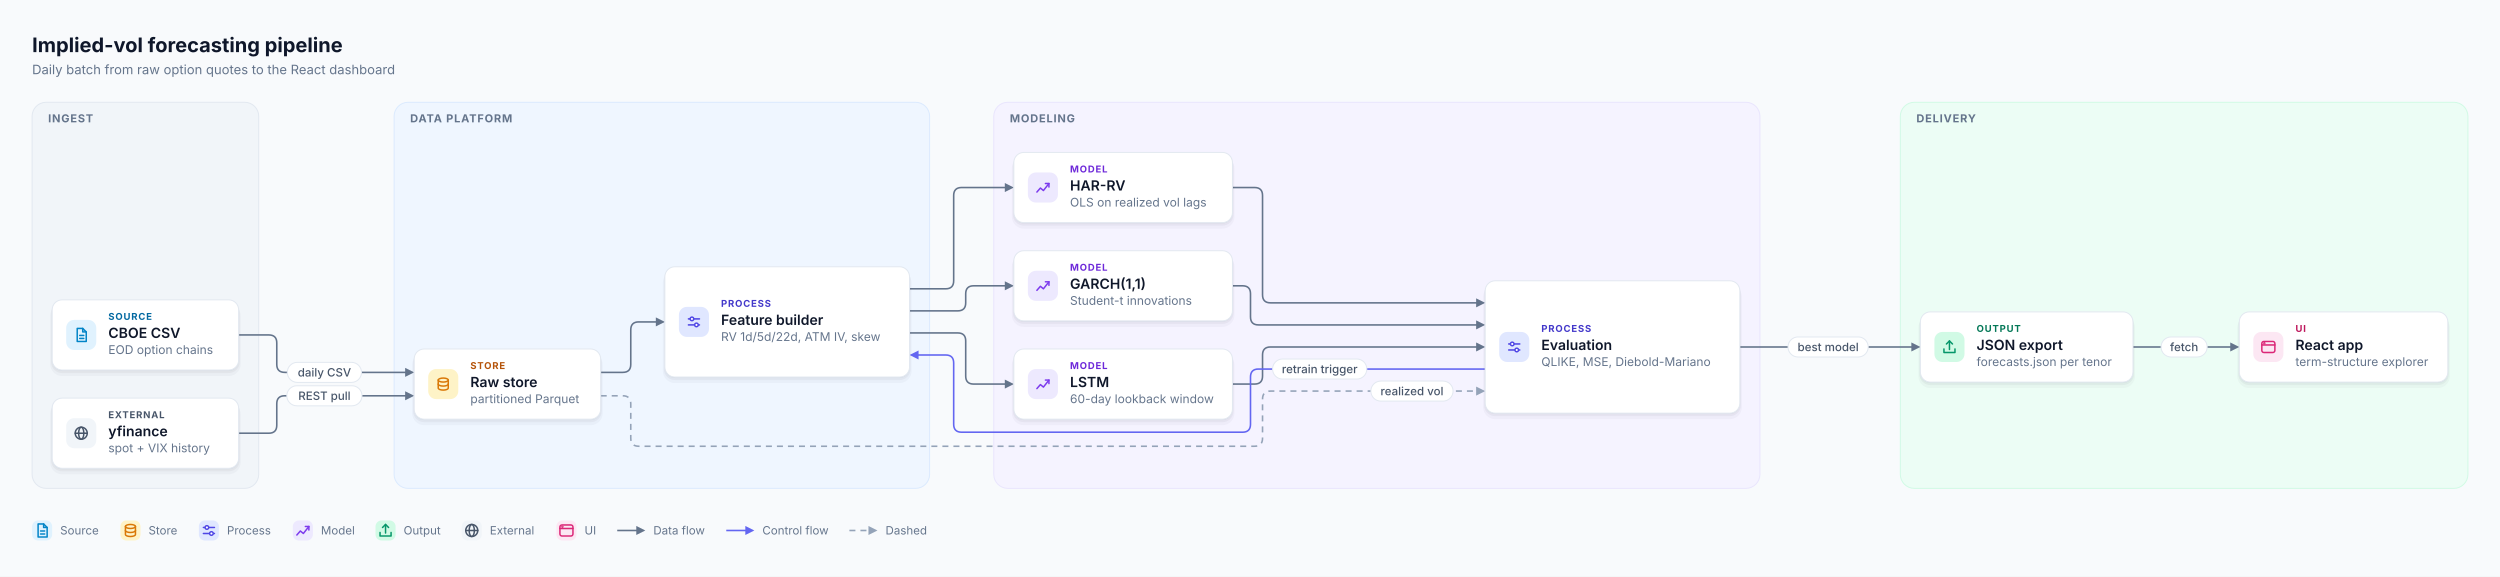
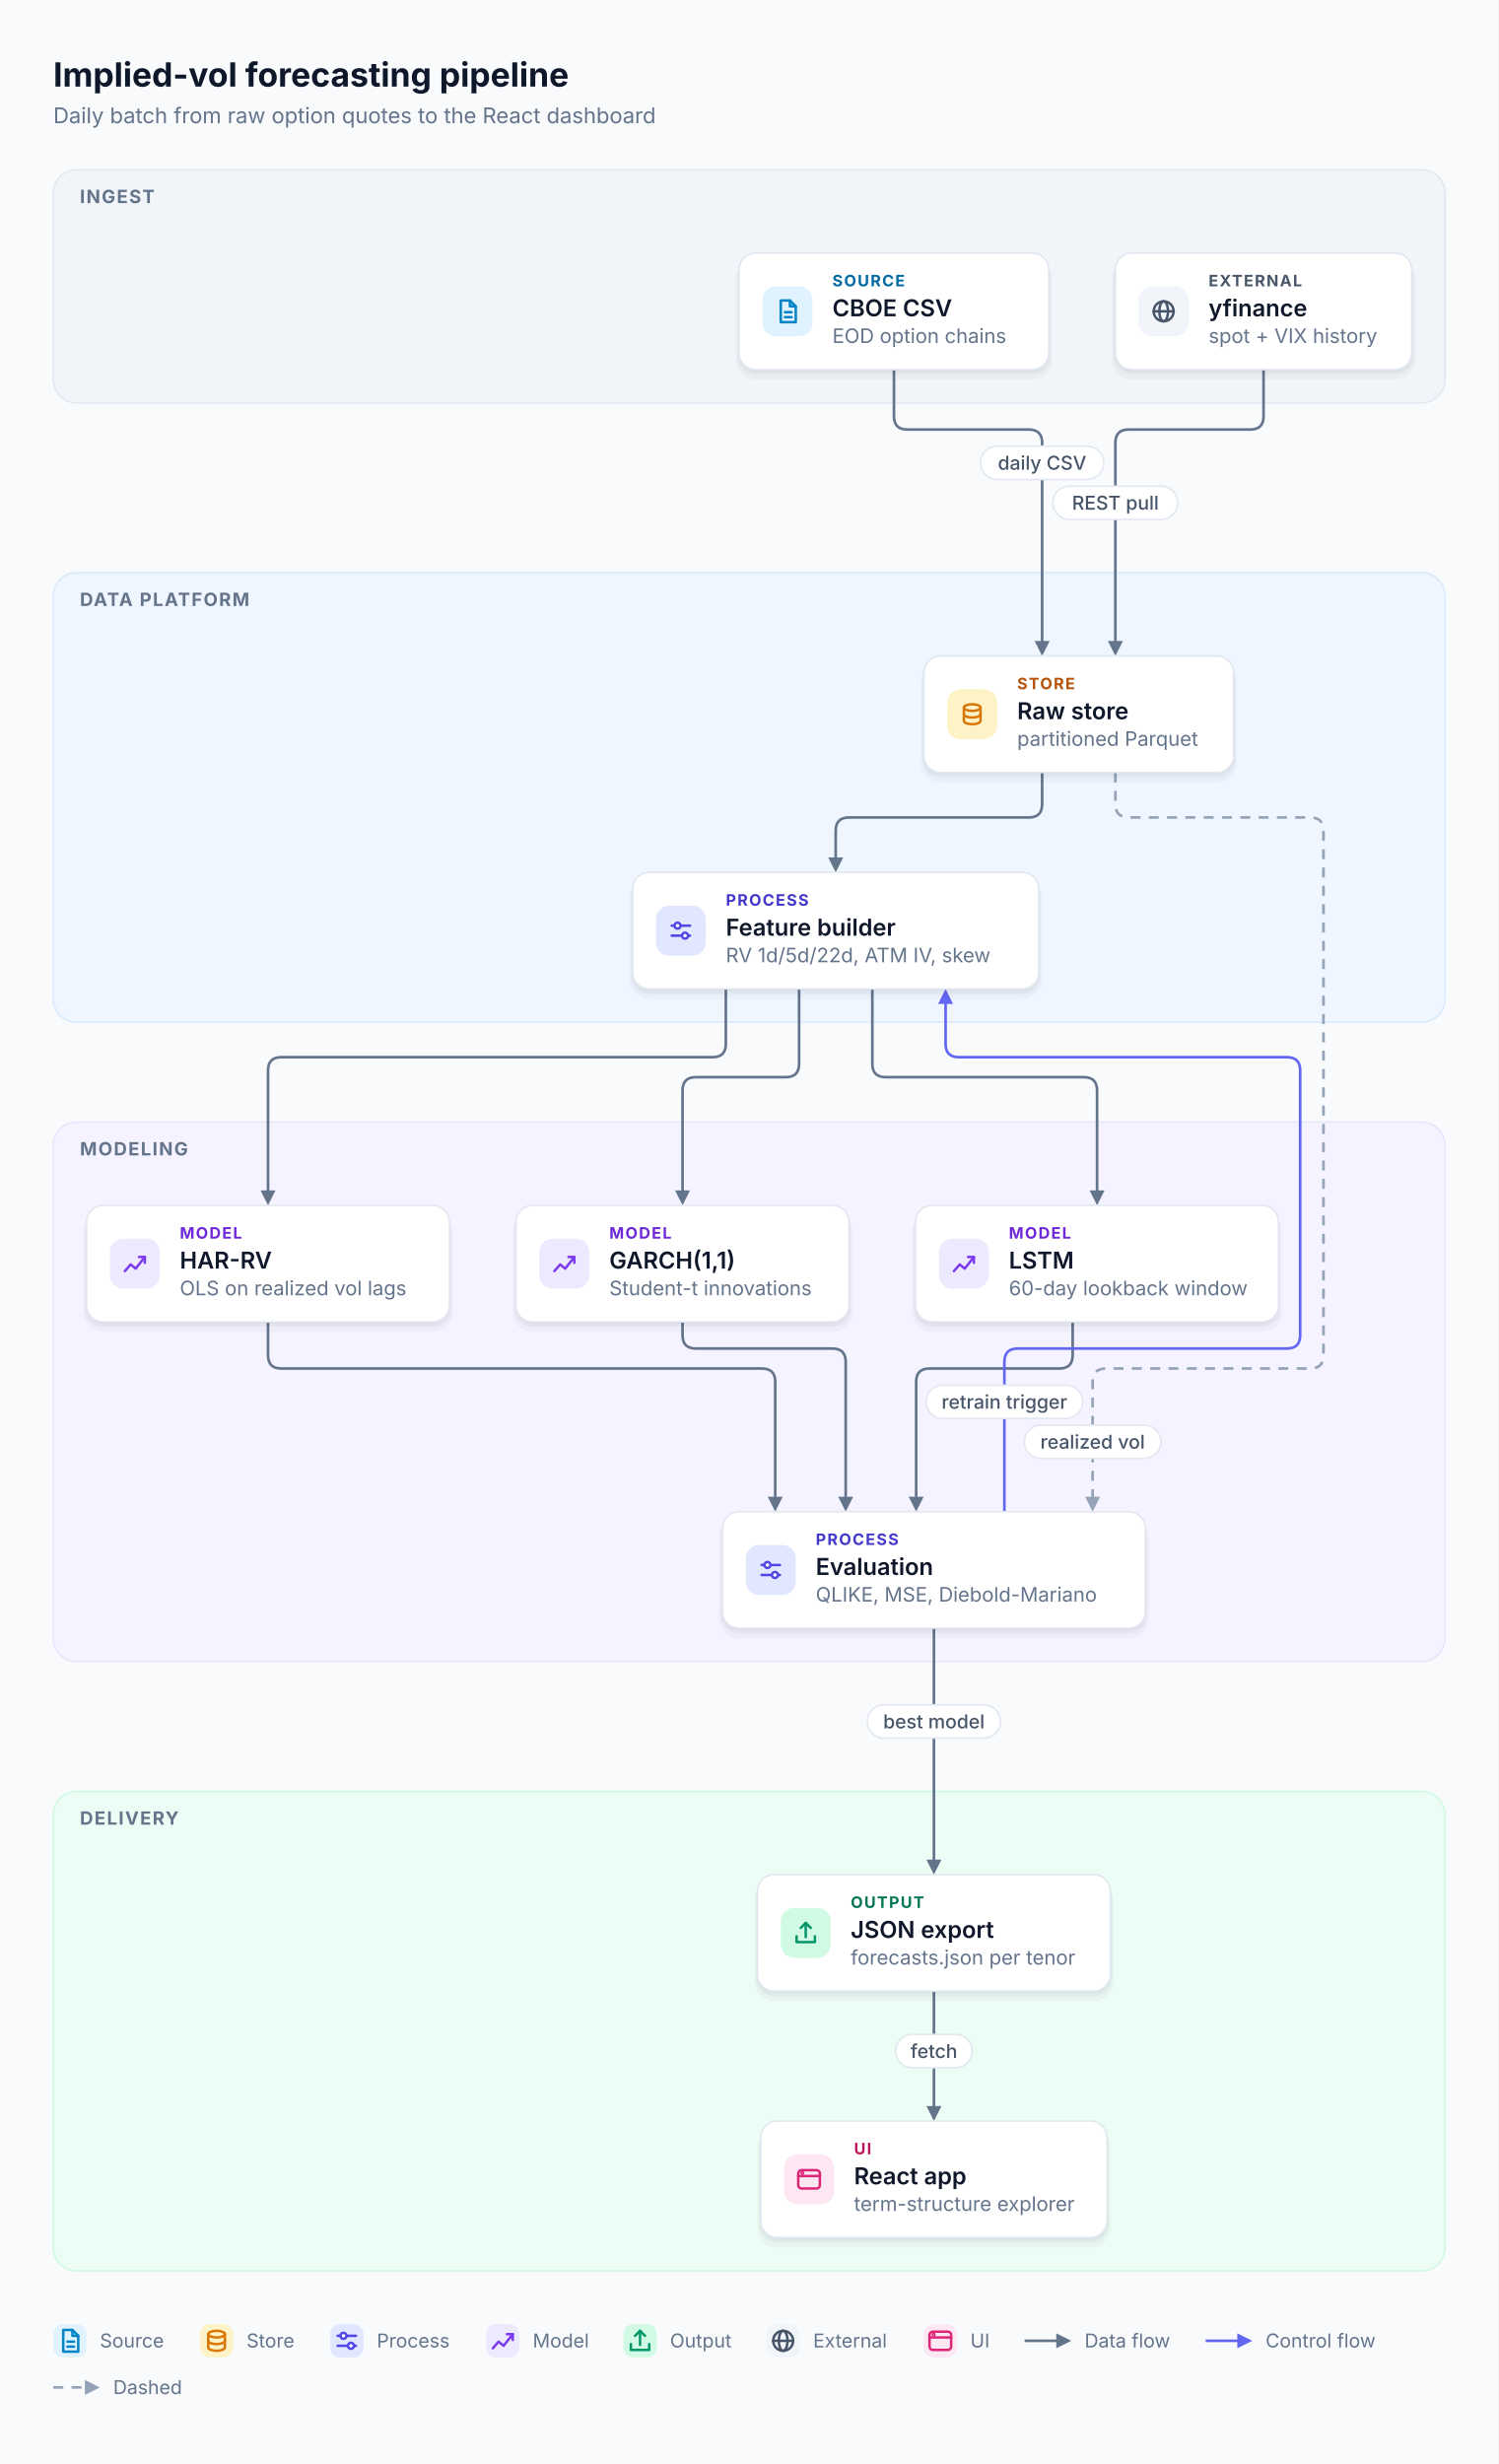
- <svg xmlns="http://www.w3.org/2000/svg" width="2493" height="575" viewBox="0 0 2493 575">
-   <rect x="0" y="0" width="2493" height="575" fill="#F8FAFC" />
+ <svg xmlns="http://www.w3.org/2000/svg" width="900" height="1480" viewBox="0 0 900 1480">
+   <rect x="0" y="0" width="900" height="1480" fill="#F8FAFC" />
  <text x="32" y="52" font-family="Inter, 'Segoe UI', Roboto, Helvetica, Arial, 'Liberation Sans', sans-serif" font-size="20" font-weight="700" fill="#0F172A">Implied-vol forecasting pipeline</text>
  <text x="32" y="74" font-family="Inter, 'Segoe UI', Roboto, Helvetica, Arial, 'Liberation Sans', sans-serif" font-size="13" font-weight="400" fill="#64748B">Daily batch from raw option quotes to the React dashboard</text>
  <g id="lane_ingest">
-     <rect x="32" y="102" width="226" height="385" rx="14" fill="#F1F5F9" stroke="#E2E8F0" stroke-width="1" />
+     <rect x="32" y="102" width="836" height="140" rx="14" fill="#F1F5F9" stroke="#E2E8F0" stroke-width="1" />
    <text x="48" y="122" font-family="Inter, 'Segoe UI', Roboto, Helvetica, Arial, 'Liberation Sans', sans-serif" font-size="11" font-weight="700" letter-spacing="0.8" fill="#64748B">INGEST</text>
  </g>
  <g id="lane_data">
-     <rect x="393" y="102" width="534" height="385" rx="14" fill="#EFF6FF" stroke="#DBEAFE" stroke-width="1" />
-     <text x="409" y="122" font-family="Inter, 'Segoe UI', Roboto, Helvetica, Arial, 'Liberation Sans', sans-serif" font-size="11" font-weight="700" letter-spacing="0.8" fill="#64748B">DATA PLATFORM</text>
+     <rect x="32" y="344" width="836" height="270" rx="14" fill="#EFF6FF" stroke="#DBEAFE" stroke-width="1" />
+     <text x="48" y="364" font-family="Inter, 'Segoe UI', Roboto, Helvetica, Arial, 'Liberation Sans', sans-serif" font-size="11" font-weight="700" letter-spacing="0.8" fill="#64748B">DATA PLATFORM</text>
  </g>
  <g id="lane_modeling">
-     <rect x="991" y="102" width="764" height="385" rx="14" fill="#F5F3FF" stroke="#E9E5FD" stroke-width="1" />
-     <text x="1007" y="122" font-family="Inter, 'Segoe UI', Roboto, Helvetica, Arial, 'Liberation Sans', sans-serif" font-size="11" font-weight="700" letter-spacing="0.8" fill="#64748B">MODELING</text>
+     <rect x="32" y="674" width="836" height="324" rx="14" fill="#F5F3FF" stroke="#E9E5FD" stroke-width="1" />
+     <text x="48" y="694" font-family="Inter, 'Segoe UI', Roboto, Helvetica, Arial, 'Liberation Sans', sans-serif" font-size="11" font-weight="700" letter-spacing="0.8" fill="#64748B">MODELING</text>
  </g>
  <g id="lane_delivery">
-     <rect x="1895" y="102" width="566" height="385" rx="14" fill="#ECFDF5" stroke="#D1FAE5" stroke-width="1" />
-     <text x="1911" y="122" font-family="Inter, 'Segoe UI', Roboto, Helvetica, Arial, 'Liberation Sans', sans-serif" font-size="11" font-weight="700" letter-spacing="0.8" fill="#64748B">DELIVERY</text>
+     <rect x="32" y="1076" width="836" height="288" rx="14" fill="#ECFDF5" stroke="#D1FAE5" stroke-width="1" />
+     <text x="48" y="1096" font-family="Inter, 'Segoe UI', Roboto, Helvetica, Arial, 'Liberation Sans', sans-serif" font-size="11" font-weight="700" letter-spacing="0.8" fill="#64748B">DELIVERY</text>
  </g>
  <g id="edge_0">
-     <path d="M238 334L268 334Q276 334 276 342L276 363.33Q276 371.33 284 371.33L405 371.33" fill="none" stroke="#64748B" stroke-width="1.6" stroke-linejoin="round" />
-     <polygon points="413,371.33 404,375.83 404,366.83" fill="#64748B" />
+     <path d="M537 222L537 250Q537 258 545 258L618 258Q626 258 626 266L626 386" fill="none" stroke="#64748B" stroke-width="1.6" stroke-linejoin="round" />
+     <polygon points="626,394 621.5,385 630.5,385" fill="#64748B" />
  </g>
  <g id="edge_1">
-     <path d="M238 432L268 432Q276 432 276 424L276 402.67Q276 394.67 284 394.67L405 394.67" fill="none" stroke="#64748B" stroke-width="1.6" stroke-linejoin="round" />
-     <polygon points="413,394.67 404,399.17 404,390.17" fill="#64748B" />
+     <path d="M759 222L759 250Q759 258 751 258L678 258Q670 258 670 266L670 386" fill="none" stroke="#64748B" stroke-width="1.6" stroke-linejoin="round" />
+     <polygon points="670,394 665.5,385 674.5,385" fill="#64748B" />
  </g>
  <g id="edge_2">
-     <path d="M599 371.33L621 371.33Q629 371.33 629 363.33L629 329Q629 321 637 321L655 321" fill="none" stroke="#64748B" stroke-width="1.6" stroke-linejoin="round" />
-     <polygon points="663,321 654,325.5 654,316.5" fill="#64748B" />
+     <path d="M626 464L626 483Q626 491 618 491L510 491Q502 491 502 499L502 516" fill="none" stroke="#64748B" stroke-width="1.6" stroke-linejoin="round" />
+     <polygon points="502,524 497.5,515 506.5,515" fill="#64748B" />
  </g>
  <g id="edge_3">
-     <path d="M907 288L943 288Q951 288 951 280L951 195Q951 187 959 187L1003 187" fill="none" stroke="#64748B" stroke-width="1.6" stroke-linejoin="round" />
-     <polygon points="1011,187 1002,191.5 1002,182.5" fill="#64748B" />
+     <path d="M436 594L436 627Q436 635 428 635L169 635Q161 635 161 643L161 716" fill="none" stroke="#64748B" stroke-width="1.6" stroke-linejoin="round" />
+     <polygon points="161,724 156.5,715 165.5,715" fill="#64748B" />
  </g>
  <g id="edge_4">
-     <path d="M907 310L955 310Q963 310 963 302L963 293Q963 285 971 285L1003 285" fill="none" stroke="#64748B" stroke-width="1.6" stroke-linejoin="round" />
-     <polygon points="1011,285 1002,289.5 1002,280.5" fill="#64748B" />
+     <path d="M480 594L480 639Q480 647 472 647L418 647Q410 647 410 655L410 716" fill="none" stroke="#64748B" stroke-width="1.6" stroke-linejoin="round" />
+     <polygon points="410,724 405.5,715 414.5,715" fill="#64748B" />
  </g>
  <g id="edge_5">
-     <path d="M907 332L955 332Q963 332 963 340L963 375Q963 383 971 383L1003 383" fill="none" stroke="#64748B" stroke-width="1.6" stroke-linejoin="round" />
-     <polygon points="1011,383 1002,387.5 1002,378.5" fill="#64748B" />
+     <path d="M524 594L524 639Q524 647 532 647L651 647Q659 647 659 655L659 716" fill="none" stroke="#64748B" stroke-width="1.6" stroke-linejoin="round" />
+     <polygon points="659,724 654.5,715 663.5,715" fill="#64748B" />
  </g>
  <g id="edge_6">
-     <path d="M1229 187L1251 187Q1259 187 1259 195L1259 294Q1259 302 1267 302L1473 302" fill="none" stroke="#64748B" stroke-width="1.6" stroke-linejoin="round" />
-     <polygon points="1481,302 1472,306.5 1472,297.5" fill="#64748B" />
+     <path d="M161 794L161 814Q161 822 169 822L457.67 822Q465.67 822 465.67 830L465.67 900" fill="none" stroke="#64748B" stroke-width="1.6" stroke-linejoin="round" />
+     <polygon points="465.67,908 461.17,899 470.17,899" fill="#64748B" />
  </g>
  <g id="edge_7">
-     <path d="M1229 285L1239 285Q1247 285 1247 293L1247 316Q1247 324 1255 324L1473 324" fill="none" stroke="#64748B" stroke-width="1.6" stroke-linejoin="round" />
-     <polygon points="1481,324 1472,328.5 1472,319.5" fill="#64748B" />
+     <path d="M410 794L410 802Q410 810 418 810L500 810Q508 810 508 818L508 900" fill="none" stroke="#64748B" stroke-width="1.6" stroke-linejoin="round" />
+     <polygon points="508,908 503.5,899 512.5,899" fill="#64748B" />
  </g>
  <g id="edge_8">
-     <path d="M1229 383L1251 383Q1259 383 1259 375L1259 354Q1259 346 1267 346L1473 346" fill="none" stroke="#64748B" stroke-width="1.6" stroke-linejoin="round" />
-     <polygon points="1481,346 1472,350.5 1472,341.5" fill="#64748B" />
+     <path d="M644.33 794L644.33 814Q644.33 822 636.33 822L558.33 822Q550.33 822 550.33 830L550.33 900" fill="none" stroke="#64748B" stroke-width="1.6" stroke-linejoin="round" />
+     <polygon points="550.33,908 545.83,899 554.83,899" fill="#64748B" />
  </g>
  <g id="edge_9">
-     <path d="M599 394.67L621 394.67Q629 394.67 629 402.67L629 437Q629 445 637 445L1251 445Q1259 445 1259 437L1259 398Q1259 390 1267 390L1473 390" fill="none" stroke="#94A3B8" stroke-width="1.6" stroke-dasharray="6 5" stroke-linejoin="round" />
-     <polygon points="1481,390 1472,394.5 1472,385.5" fill="#94A3B8" />
+     <path d="M670 464L670 483Q670 491 678 491L787 491Q795 491 795 499L795 814Q795 822 787 822L664.33 822Q656.33 822 656.33 830L656.33 900" fill="none" stroke="#94A3B8" stroke-width="1.6" stroke-dasharray="6 5" stroke-linejoin="round" />
+     <polygon points="656.33,908 651.83,899 660.83,899" fill="#94A3B8" />
  </g>
  <g id="edge_10">
-     <path d="M1735 346L1907 346" fill="none" stroke="#64748B" stroke-width="1.6" stroke-linejoin="round" />
-     <polygon points="1915,346 1906,350.5 1906,341.5" fill="#64748B" />
+     <path d="M561 978L561 1118" fill="none" stroke="#64748B" stroke-width="1.6" stroke-linejoin="round" />
+     <polygon points="561,1126 556.5,1117 565.5,1117" fill="#64748B" />
  </g>
  <g id="edge_11">
-     <path d="M2127 346L2225 346" fill="none" stroke="#64748B" stroke-width="1.6" stroke-linejoin="round" />
-     <polygon points="2233,346 2224,350.5 2224,341.5" fill="#64748B" />
+     <path d="M561 1196L561 1266" fill="none" stroke="#64748B" stroke-width="1.6" stroke-linejoin="round" />
+     <polygon points="561,1274 556.5,1265 565.5,1265" fill="#64748B" />
  </g>
  <g id="edge_12">
-     <path d="M1481 368L1255 368Q1247 368 1247 376L1247 423Q1247 431 1239 431L959 431Q951 431 951 423L951 362Q951 354 943 354L915 354" fill="none" stroke="#6366F1" stroke-width="1.6" stroke-linejoin="round" />
-     <polygon points="907,354 916,349.5 916,358.5" fill="#6366F1" />
+     <path d="M603.33 908L603.33 818Q603.33 810 611.33 810L773 810Q781 810 781 802L781 643Q781 635 773 635L576 635Q568 635 568 627L568 602" fill="none" stroke="#6366F1" stroke-width="1.6" stroke-linejoin="round" />
+     <polygon points="568,594 572.5,603 563.5,603" fill="#6366F1" />
  </g>
  <g id="node_cboe">
-     <rect x="52" y="300" width="186" height="70" rx="10" fill="#0F172A" fill-opacity="0.05" />
-     <rect x="51" y="301" width="188" height="71" rx="11" fill="#0F172A" fill-opacity="0.04" />
-     <rect x="50" y="303" width="190" height="72" rx="12" fill="#0F172A" fill-opacity="0.03" />
-     <rect x="52" y="299" width="186" height="70" rx="10" fill="#FFFFFF" stroke="#E2E8F0" stroke-width="1" />
-     <rect x="66" y="319" width="30" height="30" rx="8" fill="#E0F2FE" />
-     <g transform="translate(73 326)" fill="none" stroke="#0284C7" stroke-width="1.5" stroke-linecap="round" stroke-linejoin="round">
+     <rect x="444" y="153" width="186" height="70" rx="10" fill="#0F172A" fill-opacity="0.05" />
+     <rect x="443" y="154" width="188" height="71" rx="11" fill="#0F172A" fill-opacity="0.04" />
+     <rect x="442" y="156" width="190" height="72" rx="12" fill="#0F172A" fill-opacity="0.03" />
+     <rect x="444" y="152" width="186" height="70" rx="10" fill="#FFFFFF" stroke="#E2E8F0" stroke-width="1" />
+     <rect x="458" y="172" width="30" height="30" rx="8" fill="#E0F2FE" />
+     <g transform="translate(465 179)" fill="none" stroke="#0284C7" stroke-width="1.5" stroke-linecap="round" stroke-linejoin="round">
      <path d="M4 1.5h5.5L13 5v9.5H4z" />
      <path d="M9.5 1.5V5H13" />
      <path d="M6.5 8.5h4M6.5 11.5h4" />
    </g>
-     <text x="108" y="319" font-family="Inter, 'Segoe UI', Roboto, Helvetica, Arial, 'Liberation Sans', sans-serif" font-size="9.5" font-weight="700" letter-spacing="0.8" fill="#0369A1">SOURCE</text>
-     <text x="108" y="337" font-family="Inter, 'Segoe UI', Roboto, Helvetica, Arial, 'Liberation Sans', sans-serif" font-size="14" font-weight="600" fill="#0F172A">CBOE CSV</text>
-     <text x="108" y="353" font-family="Inter, 'Segoe UI', Roboto, Helvetica, Arial, 'Liberation Sans', sans-serif" font-size="12" font-weight="400" fill="#64748B">EOD option chains</text>
+     <text x="500" y="172" font-family="Inter, 'Segoe UI', Roboto, Helvetica, Arial, 'Liberation Sans', sans-serif" font-size="9.5" font-weight="700" letter-spacing="0.8" fill="#0369A1">SOURCE</text>
+     <text x="500" y="190" font-family="Inter, 'Segoe UI', Roboto, Helvetica, Arial, 'Liberation Sans', sans-serif" font-size="14" font-weight="600" fill="#0F172A">CBOE CSV</text>
+     <text x="500" y="206" font-family="Inter, 'Segoe UI', Roboto, Helvetica, Arial, 'Liberation Sans', sans-serif" font-size="12" font-weight="400" fill="#64748B">EOD option chains</text>
  </g>
  <g id="node_yfinance">
-     <rect x="52" y="398" width="186" height="70" rx="10" fill="#0F172A" fill-opacity="0.05" />
-     <rect x="51" y="399" width="188" height="71" rx="11" fill="#0F172A" fill-opacity="0.04" />
-     <rect x="50" y="401" width="190" height="72" rx="12" fill="#0F172A" fill-opacity="0.03" />
-     <rect x="52" y="397" width="186" height="70" rx="10" fill="#FFFFFF" stroke="#E2E8F0" stroke-width="1" />
-     <rect x="66" y="417" width="30" height="30" rx="8" fill="#F1F5F9" />
-     <g transform="translate(73 424)" fill="none" stroke="#475569" stroke-width="1.5" stroke-linecap="round" stroke-linejoin="round">
+     <rect x="670" y="153" width="178" height="70" rx="10" fill="#0F172A" fill-opacity="0.05" />
+     <rect x="669" y="154" width="180" height="71" rx="11" fill="#0F172A" fill-opacity="0.04" />
+     <rect x="668" y="156" width="182" height="72" rx="12" fill="#0F172A" fill-opacity="0.03" />
+     <rect x="670" y="152" width="178" height="70" rx="10" fill="#FFFFFF" stroke="#E2E8F0" stroke-width="1" />
+     <rect x="684" y="172" width="30" height="30" rx="8" fill="#F1F5F9" />
+     <g transform="translate(691 179)" fill="none" stroke="#475569" stroke-width="1.5" stroke-linecap="round" stroke-linejoin="round">
      <circle cx="8" cy="8" r="6" />
      <ellipse cx="8" cy="8" rx="2.6" ry="6" />
      <path d="M2 8h12" />
    </g>
-     <text x="108" y="417" font-family="Inter, 'Segoe UI', Roboto, Helvetica, Arial, 'Liberation Sans', sans-serif" font-size="9.5" font-weight="700" letter-spacing="0.8" fill="#475569">EXTERNAL</text>
-     <text x="108" y="435" font-family="Inter, 'Segoe UI', Roboto, Helvetica, Arial, 'Liberation Sans', sans-serif" font-size="14" font-weight="600" fill="#0F172A">yfinance</text>
-     <text x="108" y="451" font-family="Inter, 'Segoe UI', Roboto, Helvetica, Arial, 'Liberation Sans', sans-serif" font-size="12" font-weight="400" fill="#64748B">spot + VIX history</text>
+     <text x="726" y="172" font-family="Inter, 'Segoe UI', Roboto, Helvetica, Arial, 'Liberation Sans', sans-serif" font-size="9.5" font-weight="700" letter-spacing="0.8" fill="#475569">EXTERNAL</text>
+     <text x="726" y="190" font-family="Inter, 'Segoe UI', Roboto, Helvetica, Arial, 'Liberation Sans', sans-serif" font-size="14" font-weight="600" fill="#0F172A">yfinance</text>
+     <text x="726" y="206" font-family="Inter, 'Segoe UI', Roboto, Helvetica, Arial, 'Liberation Sans', sans-serif" font-size="12" font-weight="400" fill="#64748B">spot + VIX history</text>
  </g>
  <g id="node_raw">
-     <rect x="413" y="349" width="186" height="70" rx="10" fill="#0F172A" fill-opacity="0.05" />
-     <rect x="412" y="350" width="188" height="71" rx="11" fill="#0F172A" fill-opacity="0.04" />
-     <rect x="411" y="352" width="190" height="72" rx="12" fill="#0F172A" fill-opacity="0.03" />
-     <rect x="413" y="348" width="186" height="70" rx="10" fill="#FFFFFF" stroke="#E2E8F0" stroke-width="1" />
-     <rect x="427" y="368" width="30" height="30" rx="8" fill="#FEF3C7" />
-     <g transform="translate(434 375)" fill="none" stroke="#D97706" stroke-width="1.5" stroke-linecap="round" stroke-linejoin="round">
+     <rect x="555" y="395" width="186" height="70" rx="10" fill="#0F172A" fill-opacity="0.05" />
+     <rect x="554" y="396" width="188" height="71" rx="11" fill="#0F172A" fill-opacity="0.04" />
+     <rect x="553" y="398" width="190" height="72" rx="12" fill="#0F172A" fill-opacity="0.03" />
+     <rect x="555" y="394" width="186" height="70" rx="10" fill="#FFFFFF" stroke="#E2E8F0" stroke-width="1" />
+     <rect x="569" y="414" width="30" height="30" rx="8" fill="#FEF3C7" />
+     <g transform="translate(576 421)" fill="none" stroke="#D97706" stroke-width="1.5" stroke-linecap="round" stroke-linejoin="round">
      <ellipse cx="8" cy="4" rx="5" ry="2" />
      <path d="M3 4v8c0 1.1 2.24 2 5 2s5-.9 5-2V4" />
      <path d="M3 8c0 1.1 2.24 2 5 2s5-.9 5-2" />
    </g>
-     <text x="469" y="368" font-family="Inter, 'Segoe UI', Roboto, Helvetica, Arial, 'Liberation Sans', sans-serif" font-size="9.5" font-weight="700" letter-spacing="0.8" fill="#B45309">STORE</text>
-     <text x="469" y="386" font-family="Inter, 'Segoe UI', Roboto, Helvetica, Arial, 'Liberation Sans', sans-serif" font-size="14" font-weight="600" fill="#0F172A">Raw store</text>
-     <text x="469" y="402" font-family="Inter, 'Segoe UI', Roboto, Helvetica, Arial, 'Liberation Sans', sans-serif" font-size="12" font-weight="400" fill="#64748B">partitioned Parquet</text>
+     <text x="611" y="414" font-family="Inter, 'Segoe UI', Roboto, Helvetica, Arial, 'Liberation Sans', sans-serif" font-size="9.5" font-weight="700" letter-spacing="0.8" fill="#B45309">STORE</text>
+     <text x="611" y="432" font-family="Inter, 'Segoe UI', Roboto, Helvetica, Arial, 'Liberation Sans', sans-serif" font-size="14" font-weight="600" fill="#0F172A">Raw store</text>
+     <text x="611" y="448" font-family="Inter, 'Segoe UI', Roboto, Helvetica, Arial, 'Liberation Sans', sans-serif" font-size="12" font-weight="400" fill="#64748B">partitioned Parquet</text>
  </g>
  <g id="node_features">
-     <rect x="663" y="267" width="244" height="110" rx="10" fill="#0F172A" fill-opacity="0.05" />
-     <rect x="662" y="268" width="246" height="111" rx="11" fill="#0F172A" fill-opacity="0.04" />
-     <rect x="661" y="270" width="248" height="112" rx="12" fill="#0F172A" fill-opacity="0.03" />
-     <rect x="663" y="266" width="244" height="110" rx="10" fill="#FFFFFF" stroke="#E2E8F0" stroke-width="1" />
-     <rect x="677" y="306" width="30" height="30" rx="8" fill="#E0E7FF" />
-     <g transform="translate(684 313)" fill="none" stroke="#4F46E5" stroke-width="1.5" stroke-linecap="round" stroke-linejoin="round">
+     <rect x="380" y="525" width="244" height="70" rx="10" fill="#0F172A" fill-opacity="0.05" />
+     <rect x="379" y="526" width="246" height="71" rx="11" fill="#0F172A" fill-opacity="0.04" />
+     <rect x="378" y="528" width="248" height="72" rx="12" fill="#0F172A" fill-opacity="0.03" />
+     <rect x="380" y="524" width="244" height="70" rx="10" fill="#FFFFFF" stroke="#E2E8F0" stroke-width="1" />
+     <rect x="394" y="544" width="30" height="30" rx="8" fill="#E0E7FF" />
+     <g transform="translate(401 551)" fill="none" stroke="#4F46E5" stroke-width="1.5" stroke-linecap="round" stroke-linejoin="round">
      <path d="M2.5 5h11M2.5 11h11" />
      <circle cx="6" cy="5" r="1.8" fill="#FFFFFF" />
      <circle cx="10.5" cy="11" r="1.8" fill="#FFFFFF" />
    </g>
-     <text x="719" y="306" font-family="Inter, 'Segoe UI', Roboto, Helvetica, Arial, 'Liberation Sans', sans-serif" font-size="9.5" font-weight="700" letter-spacing="0.8" fill="#4338CA">PROCESS</text>
-     <text x="719" y="324" font-family="Inter, 'Segoe UI', Roboto, Helvetica, Arial, 'Liberation Sans', sans-serif" font-size="14" font-weight="600" fill="#0F172A">Feature builder</text>
-     <text x="719" y="340" font-family="Inter, 'Segoe UI', Roboto, Helvetica, Arial, 'Liberation Sans', sans-serif" font-size="12" font-weight="400" fill="#64748B">RV 1d/5d/22d, ATM IV, skew</text>
+     <text x="436" y="544" font-family="Inter, 'Segoe UI', Roboto, Helvetica, Arial, 'Liberation Sans', sans-serif" font-size="9.5" font-weight="700" letter-spacing="0.8" fill="#4338CA">PROCESS</text>
+     <text x="436" y="562" font-family="Inter, 'Segoe UI', Roboto, Helvetica, Arial, 'Liberation Sans', sans-serif" font-size="14" font-weight="600" fill="#0F172A">Feature builder</text>
+     <text x="436" y="578" font-family="Inter, 'Segoe UI', Roboto, Helvetica, Arial, 'Liberation Sans', sans-serif" font-size="12" font-weight="400" fill="#64748B">RV 1d/5d/22d, ATM IV, skew</text>
  </g>
  <g id="node_har">
-     <rect x="1011" y="153" width="218" height="70" rx="10" fill="#0F172A" fill-opacity="0.05" />
-     <rect x="1010" y="154" width="220" height="71" rx="11" fill="#0F172A" fill-opacity="0.04" />
-     <rect x="1009" y="156" width="222" height="72" rx="12" fill="#0F172A" fill-opacity="0.03" />
-     <rect x="1011" y="152" width="218" height="70" rx="10" fill="#FFFFFF" stroke="#E2E8F0" stroke-width="1" />
-     <rect x="1025" y="172" width="30" height="30" rx="8" fill="#EDE9FE" />
-     <g transform="translate(1032 179)" fill="none" stroke="#7C3AED" stroke-width="1.5" stroke-linecap="round" stroke-linejoin="round">
-       <path d="M2 12.5l3.5-4 3 2.5 5.5-7" />
-       <path d="M10.5 4h3.5v3.5" />
-     </g>
-     <text x="1067" y="172" font-family="Inter, 'Segoe UI', Roboto, Helvetica, Arial, 'Liberation Sans', sans-serif" font-size="9.5" font-weight="700" letter-spacing="0.8" fill="#6D28D9">MODEL</text>
-     <text x="1067" y="190" font-family="Inter, 'Segoe UI', Roboto, Helvetica, Arial, 'Liberation Sans', sans-serif" font-size="14" font-weight="600" fill="#0F172A">HAR-RV</text>
-     <text x="1067" y="206" font-family="Inter, 'Segoe UI', Roboto, Helvetica, Arial, 'Liberation Sans', sans-serif" font-size="12" font-weight="400" fill="#64748B">OLS on realized vol lags</text>
+     <rect x="52" y="725" width="218" height="70" rx="10" fill="#0F172A" fill-opacity="0.05" />
+     <rect x="51" y="726" width="220" height="71" rx="11" fill="#0F172A" fill-opacity="0.04" />
+     <rect x="50" y="728" width="222" height="72" rx="12" fill="#0F172A" fill-opacity="0.03" />
+     <rect x="52" y="724" width="218" height="70" rx="10" fill="#FFFFFF" stroke="#E2E8F0" stroke-width="1" />
+     <rect x="66" y="744" width="30" height="30" rx="8" fill="#EDE9FE" />
+     <g transform="translate(73 751)" fill="none" stroke="#7C3AED" stroke-width="1.5" stroke-linecap="round" stroke-linejoin="round">
+       <path d="M2 12.5l3.5-4 3 2.5 5.5-7" />
+       <path d="M10.5 4h3.5v3.5" />
+     </g>
+     <text x="108" y="744" font-family="Inter, 'Segoe UI', Roboto, Helvetica, Arial, 'Liberation Sans', sans-serif" font-size="9.5" font-weight="700" letter-spacing="0.8" fill="#6D28D9">MODEL</text>
+     <text x="108" y="762" font-family="Inter, 'Segoe UI', Roboto, Helvetica, Arial, 'Liberation Sans', sans-serif" font-size="14" font-weight="600" fill="#0F172A">HAR-RV</text>
+     <text x="108" y="778" font-family="Inter, 'Segoe UI', Roboto, Helvetica, Arial, 'Liberation Sans', sans-serif" font-size="12" font-weight="400" fill="#64748B">OLS on realized vol lags</text>
  </g>
  <g id="node_garch">
-     <rect x="1011" y="251" width="218" height="70" rx="10" fill="#0F172A" fill-opacity="0.05" />
-     <rect x="1010" y="252" width="220" height="71" rx="11" fill="#0F172A" fill-opacity="0.04" />
-     <rect x="1009" y="254" width="222" height="72" rx="12" fill="#0F172A" fill-opacity="0.03" />
-     <rect x="1011" y="250" width="218" height="70" rx="10" fill="#FFFFFF" stroke="#E2E8F0" stroke-width="1" />
-     <rect x="1025" y="270" width="30" height="30" rx="8" fill="#EDE9FE" />
-     <g transform="translate(1032 277)" fill="none" stroke="#7C3AED" stroke-width="1.5" stroke-linecap="round" stroke-linejoin="round">
-       <path d="M2 12.5l3.5-4 3 2.5 5.5-7" />
-       <path d="M10.5 4h3.5v3.5" />
-     </g>
-     <text x="1067" y="270" font-family="Inter, 'Segoe UI', Roboto, Helvetica, Arial, 'Liberation Sans', sans-serif" font-size="9.5" font-weight="700" letter-spacing="0.8" fill="#6D28D9">MODEL</text>
-     <text x="1067" y="288" font-family="Inter, 'Segoe UI', Roboto, Helvetica, Arial, 'Liberation Sans', sans-serif" font-size="14" font-weight="600" fill="#0F172A">GARCH(1,1)</text>
-     <text x="1067" y="304" font-family="Inter, 'Segoe UI', Roboto, Helvetica, Arial, 'Liberation Sans', sans-serif" font-size="12" font-weight="400" fill="#64748B">Student-t innovations</text>
+     <rect x="310" y="725" width="200" height="70" rx="10" fill="#0F172A" fill-opacity="0.05" />
+     <rect x="309" y="726" width="202" height="71" rx="11" fill="#0F172A" fill-opacity="0.04" />
+     <rect x="308" y="728" width="204" height="72" rx="12" fill="#0F172A" fill-opacity="0.03" />
+     <rect x="310" y="724" width="200" height="70" rx="10" fill="#FFFFFF" stroke="#E2E8F0" stroke-width="1" />
+     <rect x="324" y="744" width="30" height="30" rx="8" fill="#EDE9FE" />
+     <g transform="translate(331 751)" fill="none" stroke="#7C3AED" stroke-width="1.5" stroke-linecap="round" stroke-linejoin="round">
+       <path d="M2 12.5l3.5-4 3 2.5 5.5-7" />
+       <path d="M10.5 4h3.5v3.5" />
+     </g>
+     <text x="366" y="744" font-family="Inter, 'Segoe UI', Roboto, Helvetica, Arial, 'Liberation Sans', sans-serif" font-size="9.5" font-weight="700" letter-spacing="0.8" fill="#6D28D9">MODEL</text>
+     <text x="366" y="762" font-family="Inter, 'Segoe UI', Roboto, Helvetica, Arial, 'Liberation Sans', sans-serif" font-size="14" font-weight="600" fill="#0F172A">GARCH(1,1)</text>
+     <text x="366" y="778" font-family="Inter, 'Segoe UI', Roboto, Helvetica, Arial, 'Liberation Sans', sans-serif" font-size="12" font-weight="400" fill="#64748B">Student-t innovations</text>
  </g>
  <g id="node_lstm">
-     <rect x="1011" y="349" width="218" height="70" rx="10" fill="#0F172A" fill-opacity="0.05" />
-     <rect x="1010" y="350" width="220" height="71" rx="11" fill="#0F172A" fill-opacity="0.04" />
-     <rect x="1009" y="352" width="222" height="72" rx="12" fill="#0F172A" fill-opacity="0.03" />
-     <rect x="1011" y="348" width="218" height="70" rx="10" fill="#FFFFFF" stroke="#E2E8F0" stroke-width="1" />
-     <rect x="1025" y="368" width="30" height="30" rx="8" fill="#EDE9FE" />
-     <g transform="translate(1032 375)" fill="none" stroke="#7C3AED" stroke-width="1.5" stroke-linecap="round" stroke-linejoin="round">
-       <path d="M2 12.5l3.5-4 3 2.5 5.5-7" />
-       <path d="M10.5 4h3.5v3.5" />
-     </g>
-     <text x="1067" y="368" font-family="Inter, 'Segoe UI', Roboto, Helvetica, Arial, 'Liberation Sans', sans-serif" font-size="9.5" font-weight="700" letter-spacing="0.8" fill="#6D28D9">MODEL</text>
-     <text x="1067" y="386" font-family="Inter, 'Segoe UI', Roboto, Helvetica, Arial, 'Liberation Sans', sans-serif" font-size="14" font-weight="600" fill="#0F172A">LSTM</text>
-     <text x="1067" y="402" font-family="Inter, 'Segoe UI', Roboto, Helvetica, Arial, 'Liberation Sans', sans-serif" font-size="12" font-weight="400" fill="#64748B">60-day lookback window</text>
+     <rect x="550" y="725" width="218" height="70" rx="10" fill="#0F172A" fill-opacity="0.05" />
+     <rect x="549" y="726" width="220" height="71" rx="11" fill="#0F172A" fill-opacity="0.04" />
+     <rect x="548" y="728" width="222" height="72" rx="12" fill="#0F172A" fill-opacity="0.03" />
+     <rect x="550" y="724" width="218" height="70" rx="10" fill="#FFFFFF" stroke="#E2E8F0" stroke-width="1" />
+     <rect x="564" y="744" width="30" height="30" rx="8" fill="#EDE9FE" />
+     <g transform="translate(571 751)" fill="none" stroke="#7C3AED" stroke-width="1.5" stroke-linecap="round" stroke-linejoin="round">
+       <path d="M2 12.5l3.5-4 3 2.5 5.5-7" />
+       <path d="M10.5 4h3.5v3.5" />
+     </g>
+     <text x="606" y="744" font-family="Inter, 'Segoe UI', Roboto, Helvetica, Arial, 'Liberation Sans', sans-serif" font-size="9.5" font-weight="700" letter-spacing="0.8" fill="#6D28D9">MODEL</text>
+     <text x="606" y="762" font-family="Inter, 'Segoe UI', Roboto, Helvetica, Arial, 'Liberation Sans', sans-serif" font-size="14" font-weight="600" fill="#0F172A">LSTM</text>
+     <text x="606" y="778" font-family="Inter, 'Segoe UI', Roboto, Helvetica, Arial, 'Liberation Sans', sans-serif" font-size="12" font-weight="400" fill="#64748B">60-day lookback window</text>
  </g>
  <g id="node_evaluation">
-     <rect x="1481" y="281" width="254" height="132" rx="10" fill="#0F172A" fill-opacity="0.05" />
-     <rect x="1480" y="282" width="256" height="133" rx="11" fill="#0F172A" fill-opacity="0.04" />
-     <rect x="1479" y="284" width="258" height="134" rx="12" fill="#0F172A" fill-opacity="0.03" />
-     <rect x="1481" y="280" width="254" height="132" rx="10" fill="#FFFFFF" stroke="#E2E8F0" stroke-width="1" />
-     <rect x="1495" y="331" width="30" height="30" rx="8" fill="#E0E7FF" />
-     <g transform="translate(1502 338)" fill="none" stroke="#4F46E5" stroke-width="1.5" stroke-linecap="round" stroke-linejoin="round">
+     <rect x="434" y="909" width="254" height="70" rx="10" fill="#0F172A" fill-opacity="0.05" />
+     <rect x="433" y="910" width="256" height="71" rx="11" fill="#0F172A" fill-opacity="0.04" />
+     <rect x="432" y="912" width="258" height="72" rx="12" fill="#0F172A" fill-opacity="0.03" />
+     <rect x="434" y="908" width="254" height="70" rx="10" fill="#FFFFFF" stroke="#E2E8F0" stroke-width="1" />
+     <rect x="448" y="928" width="30" height="30" rx="8" fill="#E0E7FF" />
+     <g transform="translate(455 935)" fill="none" stroke="#4F46E5" stroke-width="1.5" stroke-linecap="round" stroke-linejoin="round">
      <path d="M2.5 5h11M2.5 11h11" />
      <circle cx="6" cy="5" r="1.8" fill="#FFFFFF" />
      <circle cx="10.5" cy="11" r="1.8" fill="#FFFFFF" />
    </g>
-     <text x="1537" y="331" font-family="Inter, 'Segoe UI', Roboto, Helvetica, Arial, 'Liberation Sans', sans-serif" font-size="9.5" font-weight="700" letter-spacing="0.8" fill="#4338CA">PROCESS</text>
-     <text x="1537" y="349" font-family="Inter, 'Segoe UI', Roboto, Helvetica, Arial, 'Liberation Sans', sans-serif" font-size="14" font-weight="600" fill="#0F172A">Evaluation</text>
-     <text x="1537" y="365" font-family="Inter, 'Segoe UI', Roboto, Helvetica, Arial, 'Liberation Sans', sans-serif" font-size="12" font-weight="400" fill="#64748B">QLIKE, MSE, Diebold-Mariano</text>
+     <text x="490" y="928" font-family="Inter, 'Segoe UI', Roboto, Helvetica, Arial, 'Liberation Sans', sans-serif" font-size="9.5" font-weight="700" letter-spacing="0.8" fill="#4338CA">PROCESS</text>
+     <text x="490" y="946" font-family="Inter, 'Segoe UI', Roboto, Helvetica, Arial, 'Liberation Sans', sans-serif" font-size="14" font-weight="600" fill="#0F172A">Evaluation</text>
+     <text x="490" y="962" font-family="Inter, 'Segoe UI', Roboto, Helvetica, Arial, 'Liberation Sans', sans-serif" font-size="12" font-weight="400" fill="#64748B">QLIKE, MSE, Diebold-Mariano</text>
  </g>
  <g id="node_export">
-     <rect x="1915" y="312" width="212" height="70" rx="10" fill="#0F172A" fill-opacity="0.05" />
-     <rect x="1914" y="313" width="214" height="71" rx="11" fill="#0F172A" fill-opacity="0.04" />
-     <rect x="1913" y="315" width="216" height="72" rx="12" fill="#0F172A" fill-opacity="0.03" />
-     <rect x="1915" y="311" width="212" height="70" rx="10" fill="#FFFFFF" stroke="#E2E8F0" stroke-width="1" />
-     <rect x="1929" y="331" width="30" height="30" rx="8" fill="#D1FAE5" />
-     <g transform="translate(1936 338)" fill="none" stroke="#059669" stroke-width="1.5" stroke-linecap="round" stroke-linejoin="round">
+     <rect x="455" y="1127" width="212" height="70" rx="10" fill="#0F172A" fill-opacity="0.05" />
+     <rect x="454" y="1128" width="214" height="71" rx="11" fill="#0F172A" fill-opacity="0.04" />
+     <rect x="453" y="1130" width="216" height="72" rx="12" fill="#0F172A" fill-opacity="0.03" />
+     <rect x="455" y="1126" width="212" height="70" rx="10" fill="#FFFFFF" stroke="#E2E8F0" stroke-width="1" />
+     <rect x="469" y="1146" width="30" height="30" rx="8" fill="#D1FAE5" />
+     <g transform="translate(476 1153)" fill="none" stroke="#059669" stroke-width="1.5" stroke-linecap="round" stroke-linejoin="round">
      <path d="M8 10.5V2" />
      <path d="M5 5l3-3 3 3" />
      <path d="M2.5 10v3.5h11V10" />
    </g>
-     <text x="1971" y="331" font-family="Inter, 'Segoe UI', Roboto, Helvetica, Arial, 'Liberation Sans', sans-serif" font-size="9.5" font-weight="700" letter-spacing="0.8" fill="#047857">OUTPUT</text>
-     <text x="1971" y="349" font-family="Inter, 'Segoe UI', Roboto, Helvetica, Arial, 'Liberation Sans', sans-serif" font-size="14" font-weight="600" fill="#0F172A">JSON export</text>
-     <text x="1971" y="365" font-family="Inter, 'Segoe UI', Roboto, Helvetica, Arial, 'Liberation Sans', sans-serif" font-size="12" font-weight="400" fill="#64748B">forecasts.json per tenor</text>
+     <text x="511" y="1146" font-family="Inter, 'Segoe UI', Roboto, Helvetica, Arial, 'Liberation Sans', sans-serif" font-size="9.5" font-weight="700" letter-spacing="0.8" fill="#047857">OUTPUT</text>
+     <text x="511" y="1164" font-family="Inter, 'Segoe UI', Roboto, Helvetica, Arial, 'Liberation Sans', sans-serif" font-size="14" font-weight="600" fill="#0F172A">JSON export</text>
+     <text x="511" y="1180" font-family="Inter, 'Segoe UI', Roboto, Helvetica, Arial, 'Liberation Sans', sans-serif" font-size="12" font-weight="400" fill="#64748B">forecasts.json per tenor</text>
  </g>
  <g id="node_app">
-     <rect x="2233" y="312" width="208" height="70" rx="10" fill="#0F172A" fill-opacity="0.05" />
-     <rect x="2232" y="313" width="210" height="71" rx="11" fill="#0F172A" fill-opacity="0.04" />
-     <rect x="2231" y="315" width="212" height="72" rx="12" fill="#0F172A" fill-opacity="0.03" />
-     <rect x="2233" y="311" width="208" height="70" rx="10" fill="#FFFFFF" stroke="#E2E8F0" stroke-width="1" />
-     <rect x="2247" y="331" width="30" height="30" rx="8" fill="#FCE7F3" />
-     <g transform="translate(2254 338)" fill="none" stroke="#DB2777" stroke-width="1.5" stroke-linecap="round" stroke-linejoin="round">
+     <rect x="457" y="1275" width="208" height="70" rx="10" fill="#0F172A" fill-opacity="0.05" />
+     <rect x="456" y="1276" width="210" height="71" rx="11" fill="#0F172A" fill-opacity="0.04" />
+     <rect x="455" y="1278" width="212" height="72" rx="12" fill="#0F172A" fill-opacity="0.03" />
+     <rect x="457" y="1274" width="208" height="70" rx="10" fill="#FFFFFF" stroke="#E2E8F0" stroke-width="1" />
+     <rect x="471" y="1294" width="30" height="30" rx="8" fill="#FCE7F3" />
+     <g transform="translate(478 1301)" fill="none" stroke="#DB2777" stroke-width="1.5" stroke-linecap="round" stroke-linejoin="round">
      <rect x="1.5" y="2.5" width="13" height="11" rx="2" />
      <path d="M1.5 6h13" />
      <circle cx="4" cy="4.25" r="0.5" />
    </g>
-     <text x="2289" y="331" font-family="Inter, 'Segoe UI', Roboto, Helvetica, Arial, 'Liberation Sans', sans-serif" font-size="9.5" font-weight="700" letter-spacing="0.8" fill="#BE185D">UI</text>
-     <text x="2289" y="349" font-family="Inter, 'Segoe UI', Roboto, Helvetica, Arial, 'Liberation Sans', sans-serif" font-size="14" font-weight="600" fill="#0F172A">React app</text>
-     <text x="2289" y="365" font-family="Inter, 'Segoe UI', Roboto, Helvetica, Arial, 'Liberation Sans', sans-serif" font-size="12" font-weight="400" fill="#64748B">term-structure explorer</text>
-   </g>
-   <rect x="286.5" y="361.33" width="74" height="20" rx="10" fill="#FFFFFF" stroke="#E2E8F0" stroke-width="1" />
-   <text x="323.5" y="375.47" font-family="Inter, 'Segoe UI', Roboto, Helvetica, Arial, 'Liberation Sans', sans-serif" font-size="11.5" font-weight="500" text-anchor="middle" fill="#475569">daily CSV</text>
-   <rect x="286" y="384.67" width="75" height="20" rx="10" fill="#FFFFFF" stroke="#E2E8F0" stroke-width="1" />
-   <text x="323.5" y="398.81" font-family="Inter, 'Segoe UI', Roboto, Helvetica, Arial, 'Liberation Sans', sans-serif" font-size="11.5" font-weight="500" text-anchor="middle" fill="#475569">REST pull</text>
-   <rect x="1367" y="380" width="82" height="20" rx="10" fill="#FFFFFF" stroke="#E2E8F0" stroke-width="1" />
-   <text x="1408" y="394.14" font-family="Inter, 'Segoe UI', Roboto, Helvetica, Arial, 'Liberation Sans', sans-serif" font-size="11.5" font-weight="500" text-anchor="middle" fill="#475569">realized vol</text>
-   <rect x="1783" y="336" width="80" height="20" rx="10" fill="#FFFFFF" stroke="#E2E8F0" stroke-width="1" />
-   <text x="1823" y="350.14" font-family="Inter, 'Segoe UI', Roboto, Helvetica, Arial, 'Liberation Sans', sans-serif" font-size="11.5" font-weight="500" text-anchor="middle" fill="#475569">best model</text>
-   <rect x="2155" y="336" width="46" height="20" rx="10" fill="#FFFFFF" stroke="#E2E8F0" stroke-width="1" />
-   <text x="2178" y="350.14" font-family="Inter, 'Segoe UI', Roboto, Helvetica, Arial, 'Liberation Sans', sans-serif" font-size="11.5" font-weight="500" text-anchor="middle" fill="#475569">fetch</text>
-   <rect x="1269" y="358" width="94" height="20" rx="10" fill="#FFFFFF" stroke="#E2E8F0" stroke-width="1" />
-   <text x="1316" y="372.14" font-family="Inter, 'Segoe UI', Roboto, Helvetica, Arial, 'Liberation Sans', sans-serif" font-size="11.5" font-weight="500" text-anchor="middle" fill="#475569">retrain trigger</text>
+     <text x="513" y="1294" font-family="Inter, 'Segoe UI', Roboto, Helvetica, Arial, 'Liberation Sans', sans-serif" font-size="9.5" font-weight="700" letter-spacing="0.8" fill="#BE185D">UI</text>
+     <text x="513" y="1312" font-family="Inter, 'Segoe UI', Roboto, Helvetica, Arial, 'Liberation Sans', sans-serif" font-size="14" font-weight="600" fill="#0F172A">React app</text>
+     <text x="513" y="1328" font-family="Inter, 'Segoe UI', Roboto, Helvetica, Arial, 'Liberation Sans', sans-serif" font-size="12" font-weight="400" fill="#64748B">term-structure explorer</text>
+   </g>
+   <rect x="589" y="268" width="74" height="20" rx="10" fill="#FFFFFF" stroke="#E2E8F0" stroke-width="1" />
+   <text x="626" y="282.14" font-family="Inter, 'Segoe UI', Roboto, Helvetica, Arial, 'Liberation Sans', sans-serif" font-size="11.5" font-weight="500" text-anchor="middle" fill="#475569">daily CSV</text>
+   <rect x="632.5" y="292" width="75" height="20" rx="10" fill="#FFFFFF" stroke="#E2E8F0" stroke-width="1" />
+   <text x="670" y="306.14" font-family="Inter, 'Segoe UI', Roboto, Helvetica, Arial, 'Liberation Sans', sans-serif" font-size="11.5" font-weight="500" text-anchor="middle" fill="#475569">REST pull</text>
+   <rect x="615.33" y="856" width="82" height="20" rx="10" fill="#FFFFFF" stroke="#E2E8F0" stroke-width="1" />
+   <text x="656.33" y="870.14" font-family="Inter, 'Segoe UI', Roboto, Helvetica, Arial, 'Liberation Sans', sans-serif" font-size="11.5" font-weight="500" text-anchor="middle" fill="#475569">realized vol</text>
+   <rect x="521" y="1024" width="80" height="20" rx="10" fill="#FFFFFF" stroke="#E2E8F0" stroke-width="1" />
+   <text x="561" y="1038.14" font-family="Inter, 'Segoe UI', Roboto, Helvetica, Arial, 'Liberation Sans', sans-serif" font-size="11.5" font-weight="500" text-anchor="middle" fill="#475569">best model</text>
+   <rect x="538" y="1222" width="46" height="20" rx="10" fill="#FFFFFF" stroke="#E2E8F0" stroke-width="1" />
+   <text x="561" y="1236.14" font-family="Inter, 'Segoe UI', Roboto, Helvetica, Arial, 'Liberation Sans', sans-serif" font-size="11.5" font-weight="500" text-anchor="middle" fill="#475569">fetch</text>
+   <rect x="556.33" y="832" width="94" height="20" rx="10" fill="#FFFFFF" stroke="#E2E8F0" stroke-width="1" />
+   <text x="603.33" y="846.14" font-family="Inter, 'Segoe UI', Roboto, Helvetica, Arial, 'Liberation Sans', sans-serif" font-size="11.5" font-weight="500" text-anchor="middle" fill="#475569">retrain trigger</text>
  <g id="legend">
-     <rect x="32" y="519" width="20" height="20" rx="6" fill="#E0F2FE" />
-     <g transform="translate(34 521)" fill="none" stroke="#0284C7" stroke-width="1.5" stroke-linecap="round" stroke-linejoin="round">
+     <rect x="32" y="1396" width="20" height="20" rx="6" fill="#E0F2FE" />
+     <g transform="translate(34 1398)" fill="none" stroke="#0284C7" stroke-width="1.5" stroke-linecap="round" stroke-linejoin="round">
      <path d="M4 1.5h5.5L13 5v9.5H4z" />
      <path d="M9.5 1.5V5H13" />
      <path d="M6.5 8.5h4M6.5 11.5h4" />
    </g>
-     <text x="60" y="533" font-family="Inter, 'Segoe UI', Roboto, Helvetica, Arial, 'Liberation Sans', sans-serif" font-size="11.5" font-weight="400" fill="#64748B">Source</text>
-     <rect x="120.08" y="519" width="20" height="20" rx="6" fill="#FEF3C7" />
-     <g transform="translate(122.08 521)" fill="none" stroke="#D97706" stroke-width="1.5" stroke-linecap="round" stroke-linejoin="round">
+     <text x="60" y="1410" font-family="Inter, 'Segoe UI', Roboto, Helvetica, Arial, 'Liberation Sans', sans-serif" font-size="11.5" font-weight="400" fill="#64748B">Source</text>
+     <rect x="120.08" y="1396" width="20" height="20" rx="6" fill="#FEF3C7" />
+     <g transform="translate(122.08 1398)" fill="none" stroke="#D97706" stroke-width="1.5" stroke-linecap="round" stroke-linejoin="round">
      <ellipse cx="8" cy="4" rx="5" ry="2" />
      <path d="M3 4v8c0 1.1 2.24 2 5 2s5-.9 5-2V4" />
      <path d="M3 8c0 1.1 2.24 2 5 2s5-.9 5-2" />
    </g>
-     <text x="148.08" y="533" font-family="Inter, 'Segoe UI', Roboto, Helvetica, Arial, 'Liberation Sans', sans-serif" font-size="11.5" font-weight="400" fill="#64748B">Store</text>
-     <rect x="198.32" y="519" width="20" height="20" rx="6" fill="#E0E7FF" />
-     <g transform="translate(200.32 521)" fill="none" stroke="#4F46E5" stroke-width="1.5" stroke-linecap="round" stroke-linejoin="round">
+     <text x="148.08" y="1410" font-family="Inter, 'Segoe UI', Roboto, Helvetica, Arial, 'Liberation Sans', sans-serif" font-size="11.5" font-weight="400" fill="#64748B">Store</text>
+     <rect x="198.32" y="1396" width="20" height="20" rx="6" fill="#E0E7FF" />
+     <g transform="translate(200.32 1398)" fill="none" stroke="#4F46E5" stroke-width="1.5" stroke-linecap="round" stroke-linejoin="round">
      <path d="M2.5 5h11M2.5 11h11" />
      <circle cx="6" cy="5" r="1.8" fill="#FFFFFF" />
      <circle cx="10.5" cy="11" r="1.8" fill="#FFFFFF" />
    </g>
-     <text x="226.32" y="533" font-family="Inter, 'Segoe UI', Roboto, Helvetica, Arial, 'Liberation Sans', sans-serif" font-size="11.5" font-weight="400" fill="#64748B">Process</text>
-     <rect x="292.01" y="519" width="20" height="20" rx="6" fill="#EDE9FE" />
-     <g transform="translate(294.01 521)" fill="none" stroke="#7C3AED" stroke-width="1.5" stroke-linecap="round" stroke-linejoin="round">
-       <path d="M2 12.5l3.5-4 3 2.5 5.5-7" />
-       <path d="M10.5 4h3.5v3.5" />
-     </g>
-     <text x="320.01" y="533" font-family="Inter, 'Segoe UI', Roboto, Helvetica, Arial, 'Liberation Sans', sans-serif" font-size="11.5" font-weight="400" fill="#64748B">Model</text>
-     <rect x="374.47" y="519" width="20" height="20" rx="6" fill="#D1FAE5" />
-     <g transform="translate(376.47 521)" fill="none" stroke="#059669" stroke-width="1.5" stroke-linecap="round" stroke-linejoin="round">
+     <text x="226.32" y="1410" font-family="Inter, 'Segoe UI', Roboto, Helvetica, Arial, 'Liberation Sans', sans-serif" font-size="11.5" font-weight="400" fill="#64748B">Process</text>
+     <rect x="292.01" y="1396" width="20" height="20" rx="6" fill="#EDE9FE" />
+     <g transform="translate(294.01 1398)" fill="none" stroke="#7C3AED" stroke-width="1.5" stroke-linecap="round" stroke-linejoin="round">
+       <path d="M2 12.5l3.5-4 3 2.5 5.5-7" />
+       <path d="M10.5 4h3.5v3.5" />
+     </g>
+     <text x="320.01" y="1410" font-family="Inter, 'Segoe UI', Roboto, Helvetica, Arial, 'Liberation Sans', sans-serif" font-size="11.5" font-weight="400" fill="#64748B">Model</text>
+     <rect x="374.47" y="1396" width="20" height="20" rx="6" fill="#D1FAE5" />
+     <g transform="translate(376.47 1398)" fill="none" stroke="#059669" stroke-width="1.5" stroke-linecap="round" stroke-linejoin="round">
      <path d="M8 10.5V2" />
      <path d="M5 5l3-3 3 3" />
      <path d="M2.5 10v3.5h11V10" />
    </g>
-     <text x="402.47" y="533" font-family="Inter, 'Segoe UI', Roboto, Helvetica, Arial, 'Liberation Sans', sans-serif" font-size="11.5" font-weight="400" fill="#64748B">Output</text>
-     <rect x="460.44" y="519" width="20" height="20" rx="6" fill="#F1F5F9" />
-     <g transform="translate(462.44 521)" fill="none" stroke="#475569" stroke-width="1.5" stroke-linecap="round" stroke-linejoin="round">
+     <text x="402.47" y="1410" font-family="Inter, 'Segoe UI', Roboto, Helvetica, Arial, 'Liberation Sans', sans-serif" font-size="11.5" font-weight="400" fill="#64748B">Output</text>
+     <rect x="460.44" y="1396" width="20" height="20" rx="6" fill="#F1F5F9" />
+     <g transform="translate(462.44 1398)" fill="none" stroke="#475569" stroke-width="1.5" stroke-linecap="round" stroke-linejoin="round">
      <circle cx="8" cy="8" r="6" />
      <ellipse cx="8" cy="8" rx="2.6" ry="6" />
      <path d="M2 8h12" />
    </g>
-     <text x="488.44" y="533" font-family="Inter, 'Segoe UI', Roboto, Helvetica, Arial, 'Liberation Sans', sans-serif" font-size="11.5" font-weight="400" fill="#64748B">External</text>
-     <rect x="554.85" y="519" width="20" height="20" rx="6" fill="#FCE7F3" />
-     <g transform="translate(556.85 521)" fill="none" stroke="#DB2777" stroke-width="1.5" stroke-linecap="round" stroke-linejoin="round">
+     <text x="488.44" y="1410" font-family="Inter, 'Segoe UI', Roboto, Helvetica, Arial, 'Liberation Sans', sans-serif" font-size="11.5" font-weight="400" fill="#64748B">External</text>
+     <rect x="554.85" y="1396" width="20" height="20" rx="6" fill="#FCE7F3" />
+     <g transform="translate(556.85 1398)" fill="none" stroke="#DB2777" stroke-width="1.5" stroke-linecap="round" stroke-linejoin="round">
      <rect x="1.5" y="2.5" width="13" height="11" rx="2" />
      <path d="M1.5 6h13" />
      <circle cx="4" cy="4.25" r="0.5" />
    </g>
-     <text x="582.85" y="533" font-family="Inter, 'Segoe UI', Roboto, Helvetica, Arial, 'Liberation Sans', sans-serif" font-size="11.5" font-weight="400" fill="#64748B">UI</text>
-     <path d="M615.5 529H635.5" fill="none" stroke="#64748B" stroke-width="1.6" />
-     <polygon points="643.5,529 634.5,533.5 634.5,524.5" fill="#64748B" />
-     <text x="651.5" y="533" font-family="Inter, 'Segoe UI', Roboto, Helvetica, Arial, 'Liberation Sans', sans-serif" font-size="11.5" font-weight="400" fill="#64748B">Data flow</text>
-     <path d="M724.23 529H744.23" fill="none" stroke="#6366F1" stroke-width="1.6" />
-     <polygon points="752.23,529 743.23,533.5 743.23,524.5" fill="#6366F1" />
-     <text x="760.23" y="533" font-family="Inter, 'Segoe UI', Roboto, Helvetica, Arial, 'Liberation Sans', sans-serif" font-size="11.5" font-weight="400" fill="#64748B">Control flow</text>
-     <path d="M847.02 529H867.02" fill="none" stroke="#94A3B8" stroke-width="1.6" stroke-dasharray="6 5" />
-     <polygon points="875.02,529 866.02,533.5 866.02,524.5" fill="#94A3B8" />
-     <text x="883.02" y="533" font-family="Inter, 'Segoe UI', Roboto, Helvetica, Arial, 'Liberation Sans', sans-serif" font-size="11.5" font-weight="400" fill="#64748B">Dashed</text>
+     <text x="582.85" y="1410" font-family="Inter, 'Segoe UI', Roboto, Helvetica, Arial, 'Liberation Sans', sans-serif" font-size="11.5" font-weight="400" fill="#64748B">UI</text>
+     <path d="M615.5 1406H635.5" fill="none" stroke="#64748B" stroke-width="1.6" />
+     <polygon points="643.5,1406 634.5,1410.5 634.5,1401.5" fill="#64748B" />
+     <text x="651.5" y="1410" font-family="Inter, 'Segoe UI', Roboto, Helvetica, Arial, 'Liberation Sans', sans-serif" font-size="11.5" font-weight="400" fill="#64748B">Data flow</text>
+     <path d="M724.23 1406H744.23" fill="none" stroke="#6366F1" stroke-width="1.6" />
+     <polygon points="752.23,1406 743.23,1410.5 743.23,1401.5" fill="#6366F1" />
+     <text x="760.23" y="1410" font-family="Inter, 'Segoe UI', Roboto, Helvetica, Arial, 'Liberation Sans', sans-serif" font-size="11.5" font-weight="400" fill="#64748B">Control flow</text>
+     <path d="M32 1434H52" fill="none" stroke="#94A3B8" stroke-width="1.6" stroke-dasharray="6 5" />
+     <polygon points="60,1434 51,1438.5 51,1429.5" fill="#94A3B8" />
+     <text x="68" y="1438" font-family="Inter, 'Segoe UI', Roboto, Helvetica, Arial, 'Liberation Sans', sans-serif" font-size="11.5" font-weight="400" fill="#64748B">Dashed</text>
  </g>
</svg>
